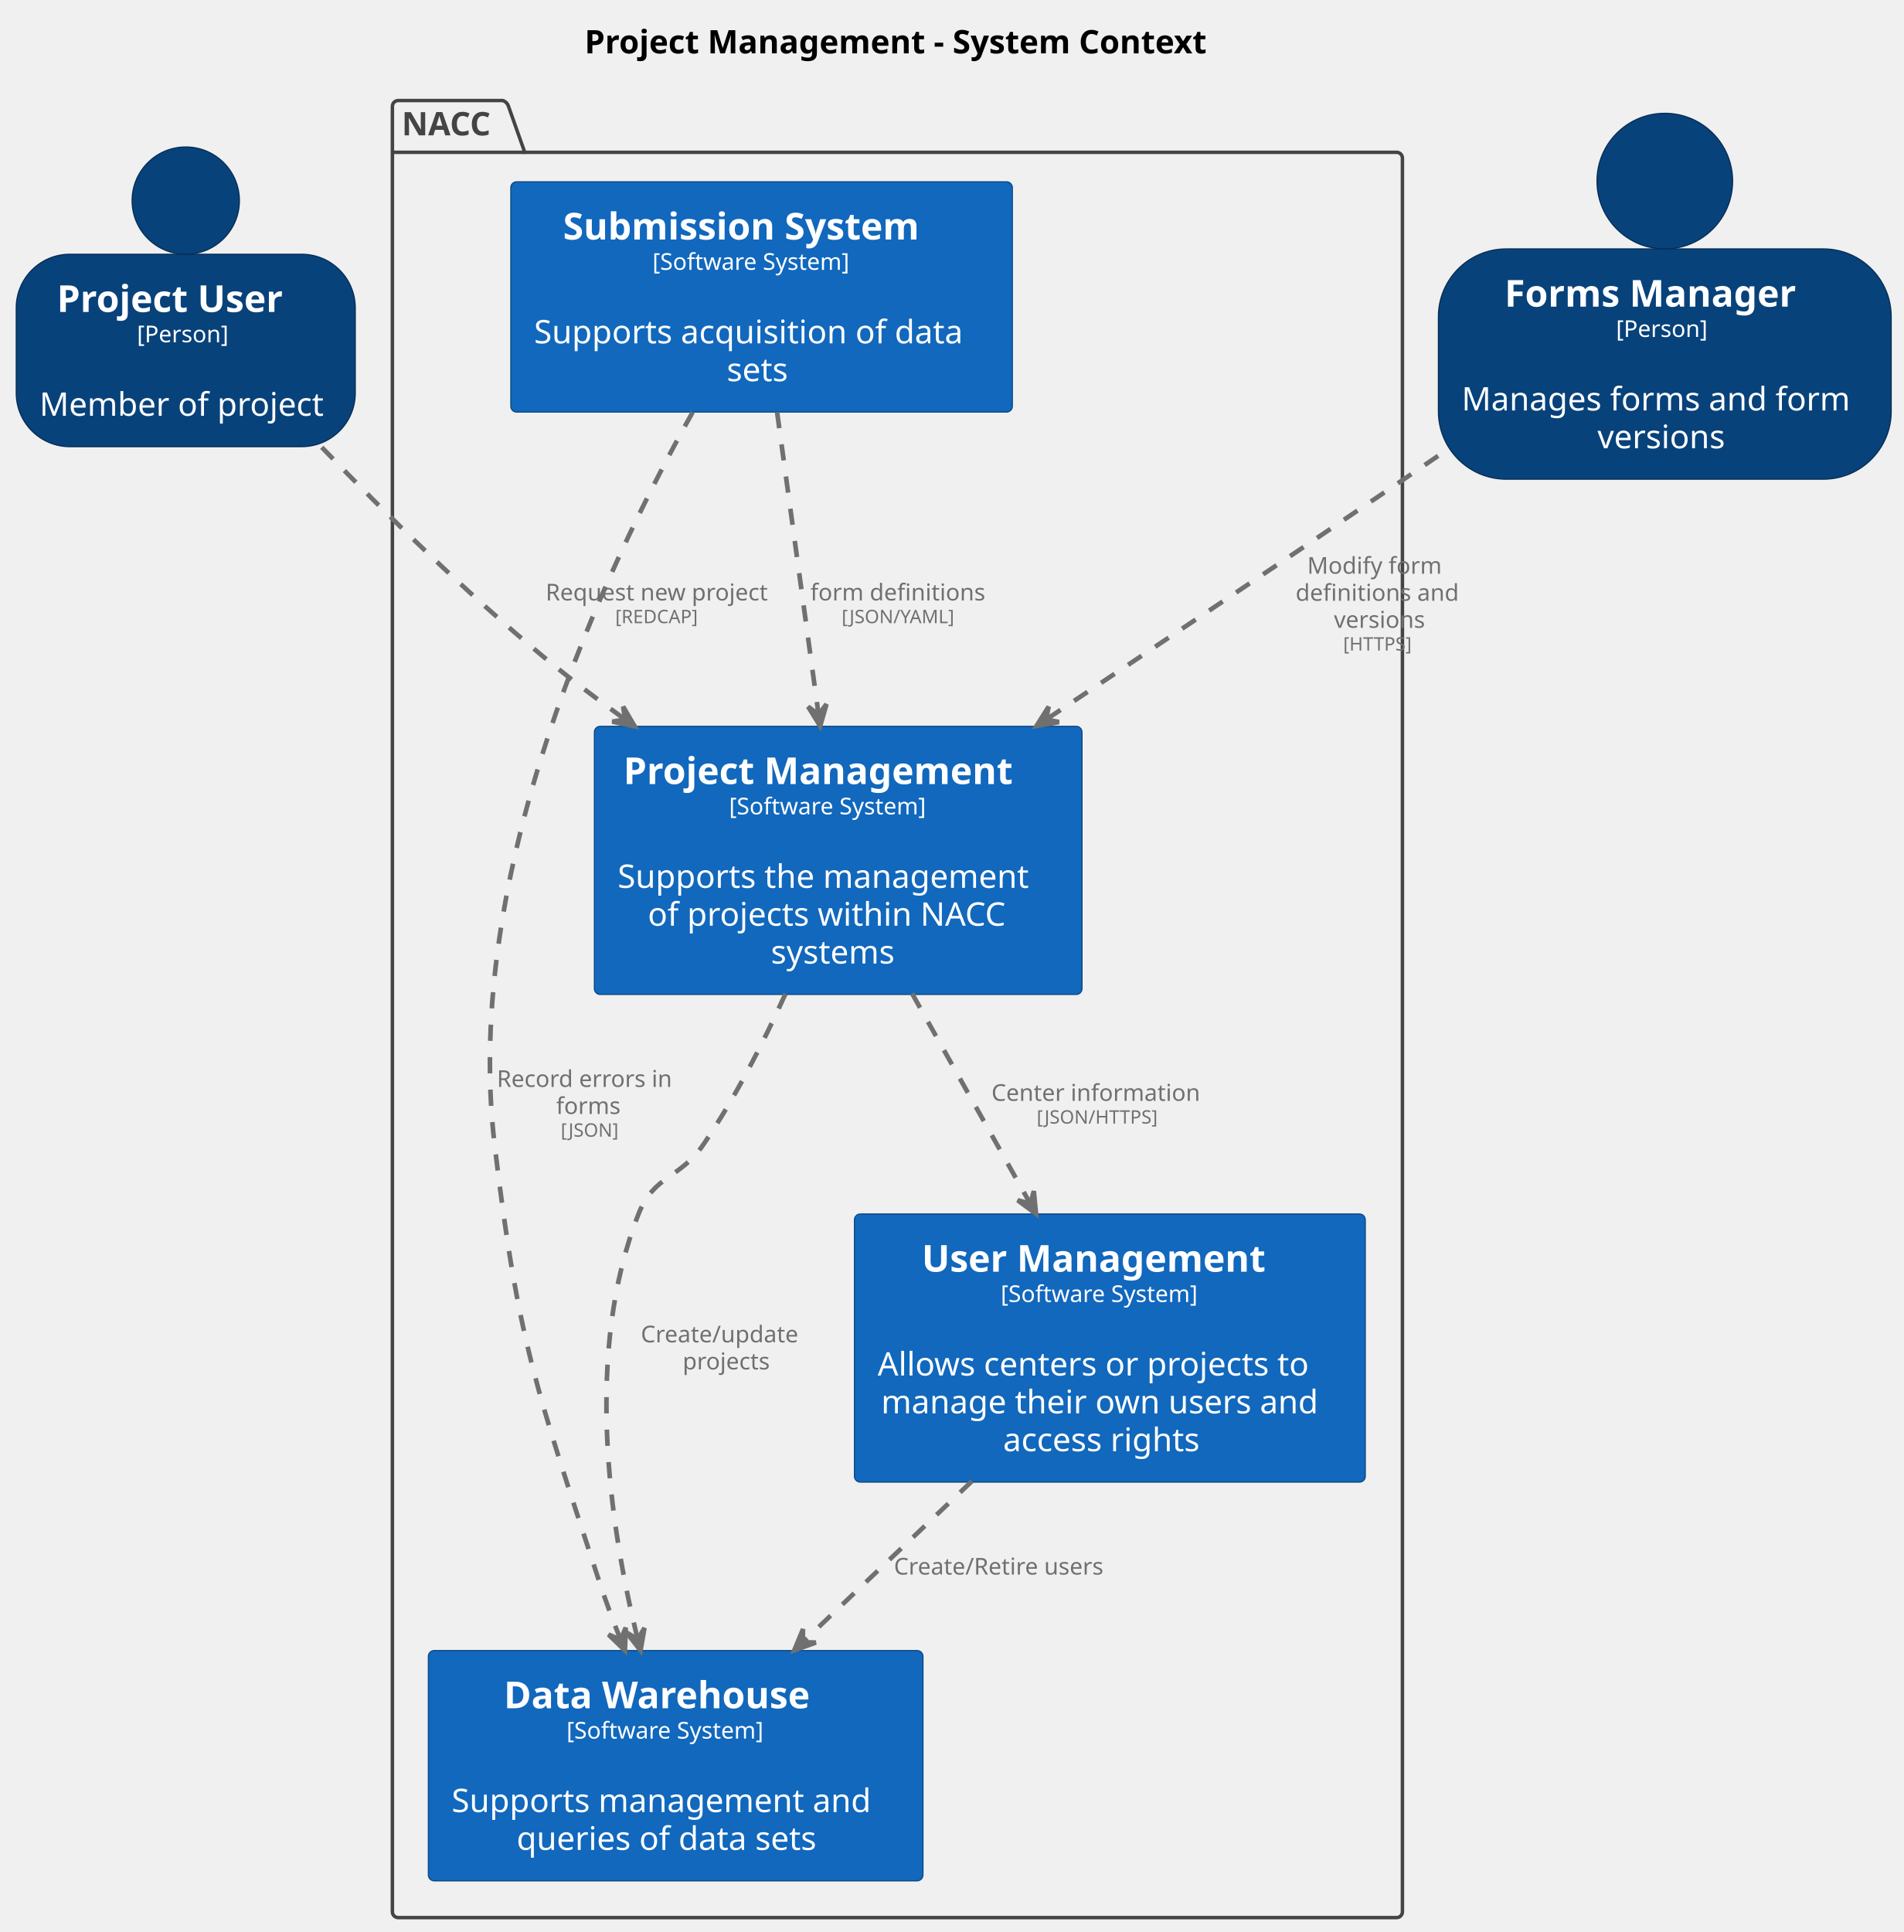
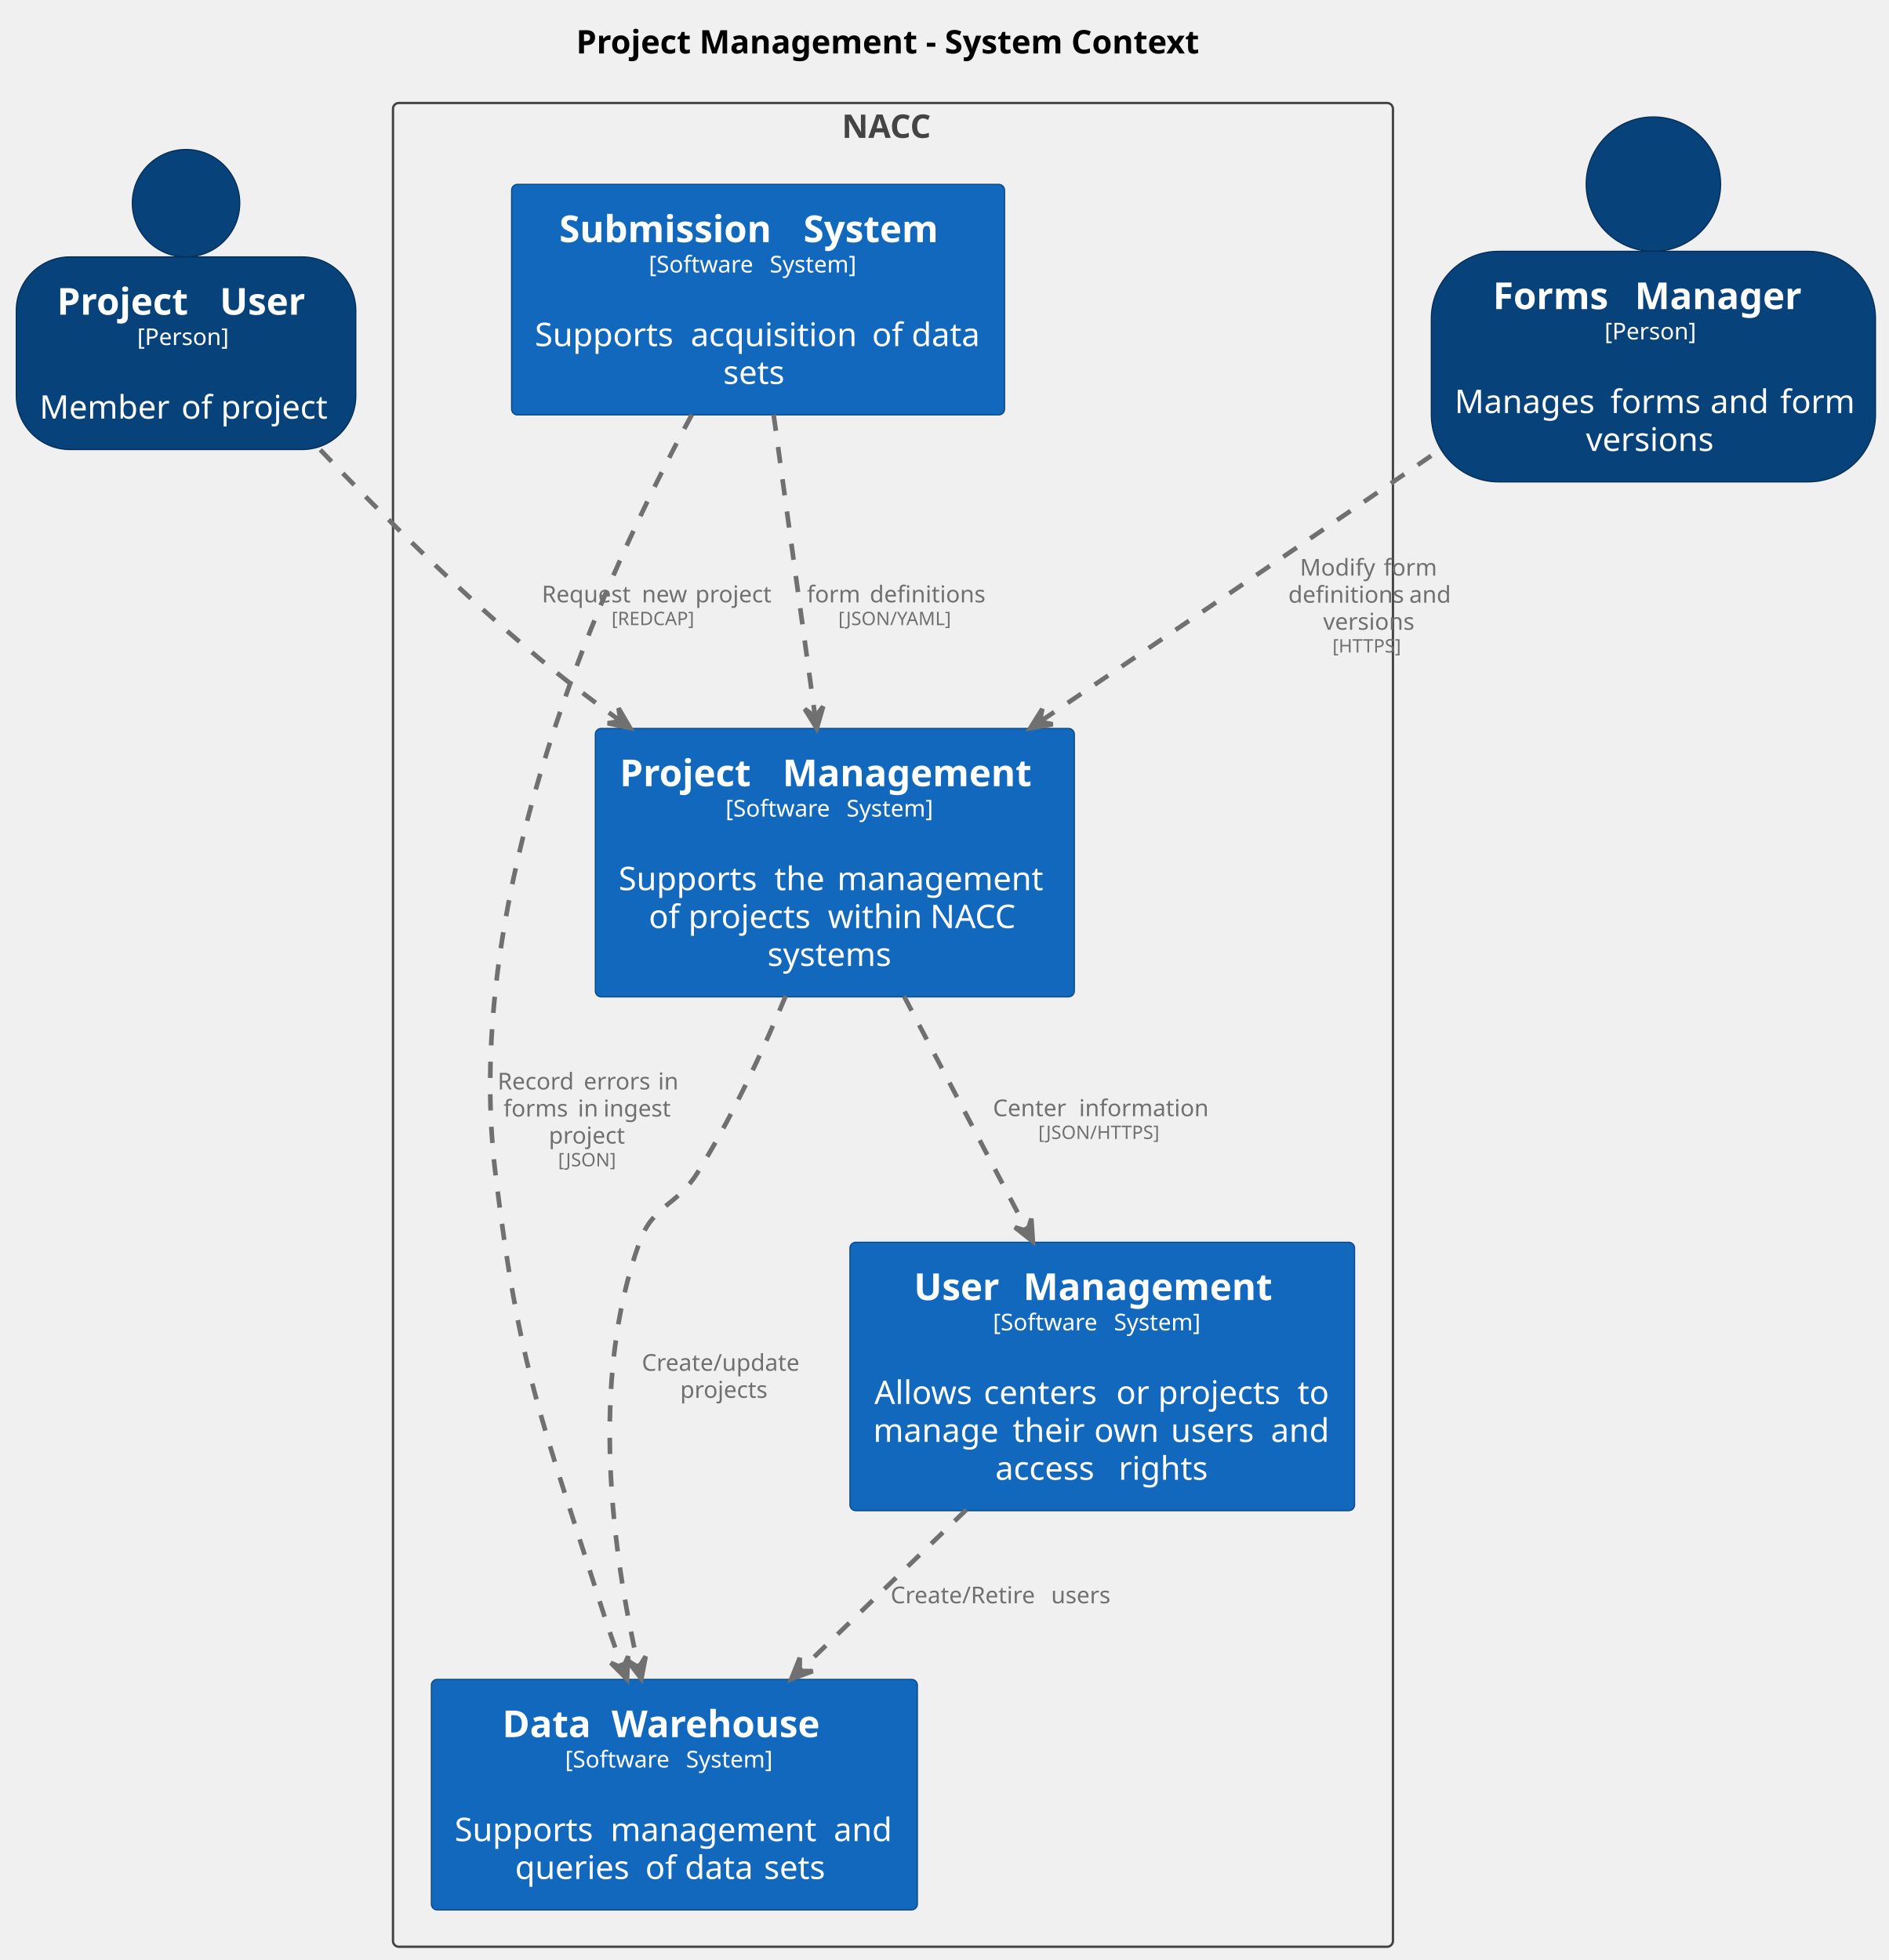
- <svg xmlns="http://www.w3.org/2000/svg" contentStyleType="text/css" height="832px" preserveAspectRatio="none" style="width:820px;height:832px;background:#FFFFFF;" version="1.1" viewBox="0 0 820 832" width="820px" zoomAndPan="magnify">
+ <svg xmlns="http://www.w3.org/2000/svg" contentStyleType="text/css" height="843px" preserveAspectRatio="none" style="width:812px;height:843px;background:#FFFFFF;" version="1.1" viewBox="0 0 812 843" width="812px" zoomAndPan="magnify">
  <defs />
  <g>
-     <rect fill="none" height="26.297" id="_title" style="stroke:none;stroke-width:1.0;" width="313" x="246.75" y="5" />
-     <text fill="#000000" font-family="sans-serif" font-size="14" font-weight="bold" lengthAdjust="spacing" textLength="303" x="251.75" y="22.995">Project Management - System Context</text>
+     <text fill="#000000" font-family="sans-serif" font-size="14" font-weight="bold" lengthAdjust="spacing" textLength="303" x="247.75" y="22.995">Project Management - System Context</text>
    <g id="cluster_NACC">
-       <path d="M171.5,43.297 L216.5,43.297 A3.75,3.75 0 0 1 219,45.797 L226,65.594 L601.5,65.594 A2.5,2.5 0 0 1 604,68.094 L604,823.297 A2.5,2.5 0 0 1 601.5,825.797 L171.5,825.797 A2.5,2.5 0 0 1 169,823.297 L169,45.797 A2.5,2.5 0 0 1 171.5,43.297 " fill="none" style="stroke:#444444;stroke-width:1.5;" />
-       <line style="stroke:#444444;stroke-width:1.5;" x1="169" x2="226" y1="65.594" y2="65.594" />
-       <text fill="#444444" font-family="sans-serif" font-size="14" font-weight="bold" lengthAdjust="spacing" textLength="44" x="173" y="58.292">NACC</text>
+       <rect fill="none" height="793" rx="2.5" ry="2.5" style="stroke:#444444;stroke-width:1.0;" width="430" x="169" y="44.297" />
+       <text fill="#444444" font-family="sans-serif" font-size="14" font-weight="bold" lengthAdjust="spacing" textLength="44" x="362" y="59.292">NACC</text>
    </g>
    <g id="elem_DataWarehouse">
-       <rect fill="#1168BD" height="99.156" rx="2.5" ry="2.5" style="stroke:#0B4884;stroke-width:0.5;" width="213" x="184.5" y="710.797" />
-       <text fill="#FFFFFF" font-family="sans-serif" font-size="16" font-weight="bold" lengthAdjust="spacing" textLength="148" x="217" y="735.648">Data Warehouse</text>
-       <text fill="#FFFFFF" font-family="sans-serif" font-size="10" lengthAdjust="spacing" textLength="94" x="244" y="748.704">[Software System]</text>
-       <text fill="#FFFFFF" font-family="sans-serif" font-size="14" lengthAdjust="spacing" textLength="4" x="289" y="764.058"> </text>
-       <text fill="#FFFFFF" font-family="sans-serif" font-size="14" lengthAdjust="spacing" textLength="189" x="194.5" y="780.355">Supports management and</text>
-       <text fill="#FFFFFF" font-family="sans-serif" font-size="14" lengthAdjust="spacing" textLength="137" x="222.5" y="796.651">queries of data sets</text>
+       <rect fill="#1168BD" height="99.156" rx="2.5" ry="2.5" style="stroke:#0B4884;stroke-width:0.5;" width="209" x="185.5" y="722.297" />
+       <text fill="#FFFFFF" font-family="sans-serif" font-size="16" font-weight="bold" lengthAdjust="spacing" textLength="41" x="216" y="747.148">Data</text>
+       <text fill="#FFFFFF" font-family="sans-serif" font-size="16" font-weight="bold" lengthAdjust="spacing" textLength="6" x="257" y="747.148"> </text>
+       <text fill="#FFFFFF" font-family="sans-serif" font-size="16" font-weight="bold" lengthAdjust="spacing" textLength="101" x="263" y="747.148">Warehouse</text>
+       <text fill="#FFFFFF" font-family="sans-serif" font-size="10" lengthAdjust="spacing" textLength="49" x="243" y="760.204">[Software</text>
+       <text fill="#FFFFFF" font-family="sans-serif" font-size="10" lengthAdjust="spacing" textLength="3" x="292" y="760.204"> </text>
+       <text fill="#FFFFFF" font-family="sans-serif" font-size="10" lengthAdjust="spacing" textLength="42" x="295" y="760.204">System]</text>
+       <text fill="#FFFFFF" font-family="sans-serif" font-size="14" lengthAdjust="spacing" textLength="4" x="288" y="775.558"> </text>
+       <text fill="#FFFFFF" font-family="sans-serif" font-size="14" lengthAdjust="spacing" textLength="63" x="195.5" y="791.855">Supports</text>
+       <text fill="#FFFFFF" font-family="sans-serif" font-size="14" lengthAdjust="spacing" textLength="4" x="258.5" y="791.855"> </text>
+       <text fill="#FFFFFF" font-family="sans-serif" font-size="14" lengthAdjust="spacing" textLength="92" x="262.5" y="791.855">management</text>
+       <text fill="#FFFFFF" font-family="sans-serif" font-size="14" lengthAdjust="spacing" textLength="4" x="354.5" y="791.855"> </text>
+       <text fill="#FFFFFF" font-family="sans-serif" font-size="14" lengthAdjust="spacing" textLength="26" x="358.5" y="791.855">and</text>
+       <text fill="#FFFFFF" font-family="sans-serif" font-size="14" lengthAdjust="spacing" textLength="52" x="221.5" y="808.151">queries</text>
+       <text fill="#FFFFFF" font-family="sans-serif" font-size="14" lengthAdjust="spacing" textLength="4" x="273.5" y="808.151"> </text>
+       <text fill="#FFFFFF" font-family="sans-serif" font-size="14" lengthAdjust="spacing" textLength="13" x="277.5" y="808.151">of</text>
+       <text fill="#FFFFFF" font-family="sans-serif" font-size="14" lengthAdjust="spacing" textLength="4" x="290.5" y="808.151"> </text>
+       <text fill="#FFFFFF" font-family="sans-serif" font-size="14" lengthAdjust="spacing" textLength="30" x="294.5" y="808.151">data</text>
+       <text fill="#FFFFFF" font-family="sans-serif" font-size="14" lengthAdjust="spacing" textLength="4" x="324.5" y="808.151"> </text>
+       <text fill="#FFFFFF" font-family="sans-serif" font-size="14" lengthAdjust="spacing" textLength="30" x="328.5" y="808.151">sets</text>
    </g>
    <g id="elem_UserManagement">
-       <rect fill="#1168BD" height="115.453" rx="2.5" ry="2.5" style="stroke:#0B4884;stroke-width:0.5;" width="220" x="368" y="522.797" />
-       <text fill="#FFFFFF" font-family="sans-serif" font-size="16" font-weight="bold" lengthAdjust="spacing" textLength="162" x="397" y="547.648">User Management</text>
-       <text fill="#FFFFFF" font-family="sans-serif" font-size="10" lengthAdjust="spacing" textLength="94" x="431" y="560.704">[Software System]</text>
-       <text fill="#FFFFFF" font-family="sans-serif" font-size="14" lengthAdjust="spacing" textLength="4" x="476" y="576.058"> </text>
-       <text fill="#FFFFFF" font-family="sans-serif" font-size="14" lengthAdjust="spacing" textLength="196" x="378" y="592.355">Allows centers or projects to</text>
-       <text fill="#FFFFFF" font-family="sans-serif" font-size="14" lengthAdjust="spacing" textLength="197" x="379.5" y="608.651">manage their own users and</text>
-       <text fill="#FFFFFF" font-family="sans-serif" font-size="14" lengthAdjust="spacing" textLength="92" x="432" y="624.948">access rights</text>
+       <rect fill="#1168BD" height="115.453" rx="2.5" ry="2.5" style="stroke:#0B4884;stroke-width:0.5;" width="217" x="365.5" y="534.297" />
+       <text fill="#FFFFFF" font-family="sans-serif" font-size="16" font-weight="bold" lengthAdjust="spacing" textLength="41" x="393" y="559.148">User</text>
+       <text fill="#FFFFFF" font-family="sans-serif" font-size="16" font-weight="bold" lengthAdjust="spacing" textLength="6" x="434" y="559.148"> </text>
+       <text fill="#FFFFFF" font-family="sans-serif" font-size="16" font-weight="bold" lengthAdjust="spacing" textLength="115" x="440" y="559.148">Management</text>
+       <text fill="#FFFFFF" font-family="sans-serif" font-size="10" lengthAdjust="spacing" textLength="49" x="427" y="572.204">[Software</text>
+       <text fill="#FFFFFF" font-family="sans-serif" font-size="10" lengthAdjust="spacing" textLength="3" x="476" y="572.204"> </text>
+       <text fill="#FFFFFF" font-family="sans-serif" font-size="10" lengthAdjust="spacing" textLength="42" x="479" y="572.204">System]</text>
+       <text fill="#FFFFFF" font-family="sans-serif" font-size="14" lengthAdjust="spacing" textLength="4" x="472" y="587.558"> </text>
+       <text fill="#FFFFFF" font-family="sans-serif" font-size="14" lengthAdjust="spacing" textLength="43" x="376" y="603.855">Allows</text>
+       <text fill="#FFFFFF" font-family="sans-serif" font-size="14" lengthAdjust="spacing" textLength="4" x="419" y="603.855"> </text>
+       <text fill="#FFFFFF" font-family="sans-serif" font-size="14" lengthAdjust="spacing" textLength="53" x="423" y="603.855">centers</text>
+       <text fill="#FFFFFF" font-family="sans-serif" font-size="14" lengthAdjust="spacing" textLength="4" x="476" y="603.855"> </text>
+       <text fill="#FFFFFF" font-family="sans-serif" font-size="14" lengthAdjust="spacing" textLength="14" x="480" y="603.855">or</text>
+       <text fill="#FFFFFF" font-family="sans-serif" font-size="14" lengthAdjust="spacing" textLength="4" x="494" y="603.855"> </text>
+       <text fill="#FFFFFF" font-family="sans-serif" font-size="14" lengthAdjust="spacing" textLength="56" x="498" y="603.855">projects</text>
+       <text fill="#FFFFFF" font-family="sans-serif" font-size="14" lengthAdjust="spacing" textLength="4" x="554" y="603.855"> </text>
+       <text fill="#FFFFFF" font-family="sans-serif" font-size="14" lengthAdjust="spacing" textLength="14" x="558" y="603.855">to</text>
+       <text fill="#FFFFFF" font-family="sans-serif" font-size="14" lengthAdjust="spacing" textLength="56" x="375.5" y="620.151">manage</text>
+       <text fill="#FFFFFF" font-family="sans-serif" font-size="14" lengthAdjust="spacing" textLength="4" x="431.5" y="620.151"> </text>
+       <text fill="#FFFFFF" font-family="sans-serif" font-size="14" lengthAdjust="spacing" textLength="31" x="435.5" y="620.151">their</text>
+       <text fill="#FFFFFF" font-family="sans-serif" font-size="14" lengthAdjust="spacing" textLength="4" x="466.5" y="620.151"> </text>
+       <text fill="#FFFFFF" font-family="sans-serif" font-size="14" lengthAdjust="spacing" textLength="29" x="470.5" y="620.151">own</text>
+       <text fill="#FFFFFF" font-family="sans-serif" font-size="14" lengthAdjust="spacing" textLength="4" x="499.5" y="620.151"> </text>
+       <text fill="#FFFFFF" font-family="sans-serif" font-size="14" lengthAdjust="spacing" textLength="39" x="503.5" y="620.151">users</text>
+       <text fill="#FFFFFF" font-family="sans-serif" font-size="14" lengthAdjust="spacing" textLength="4" x="542.5" y="620.151"> </text>
+       <text fill="#FFFFFF" font-family="sans-serif" font-size="14" lengthAdjust="spacing" textLength="26" x="546.5" y="620.151">and</text>
+       <text fill="#FFFFFF" font-family="sans-serif" font-size="14" lengthAdjust="spacing" textLength="49" x="428" y="636.448">access</text>
+       <text fill="#FFFFFF" font-family="sans-serif" font-size="14" lengthAdjust="spacing" textLength="4" x="477" y="636.448"> </text>
+       <text fill="#FFFFFF" font-family="sans-serif" font-size="14" lengthAdjust="spacing" textLength="39" x="481" y="636.448">rights</text>
    </g>
    <g id="elem_ProjectManagement">
-       <rect fill="#1168BD" height="115.453" rx="2.5" ry="2.5" style="stroke:#0B4884;stroke-width:0.5;" width="210" x="256" y="312.797" />
-       <text fill="#FFFFFF" font-family="sans-serif" font-size="16" font-weight="bold" lengthAdjust="spacing" textLength="185" x="268.5" y="337.648">Project Management</text>
-       <text fill="#FFFFFF" font-family="sans-serif" font-size="10" lengthAdjust="spacing" textLength="94" x="314" y="350.704">[Software System]</text>
-       <text fill="#FFFFFF" font-family="sans-serif" font-size="14" lengthAdjust="spacing" textLength="4" x="359" y="366.058"> </text>
-       <text fill="#FFFFFF" font-family="sans-serif" font-size="14" lengthAdjust="spacing" textLength="186" x="266" y="382.354">Supports the management</text>
-       <text fill="#FFFFFF" font-family="sans-serif" font-size="14" lengthAdjust="spacing" textLength="160" x="279" y="398.651">of projects within NACC</text>
-       <text fill="#FFFFFF" font-family="sans-serif" font-size="14" lengthAdjust="spacing" textLength="58" x="332" y="414.948">systems</text>
+       <rect fill="#1168BD" height="115.453" rx="2.5" ry="2.5" style="stroke:#0B4884;stroke-width:0.5;" width="206" x="256" y="313.297" />
+       <text fill="#FFFFFF" font-family="sans-serif" font-size="16" font-weight="bold" lengthAdjust="spacing" textLength="64" x="266.5" y="338.148">Project</text>
+       <text fill="#FFFFFF" font-family="sans-serif" font-size="16" font-weight="bold" lengthAdjust="spacing" textLength="6" x="330.5" y="338.148"> </text>
+       <text fill="#FFFFFF" font-family="sans-serif" font-size="16" font-weight="bold" lengthAdjust="spacing" textLength="115" x="336.5" y="338.148">Management</text>
+       <text fill="#FFFFFF" font-family="sans-serif" font-size="10" lengthAdjust="spacing" textLength="49" x="312" y="351.204">[Software</text>
+       <text fill="#FFFFFF" font-family="sans-serif" font-size="10" lengthAdjust="spacing" textLength="3" x="361" y="351.204"> </text>
+       <text fill="#FFFFFF" font-family="sans-serif" font-size="10" lengthAdjust="spacing" textLength="42" x="364" y="351.204">System]</text>
+       <text fill="#FFFFFF" font-family="sans-serif" font-size="14" lengthAdjust="spacing" textLength="4" x="357" y="366.558"> </text>
+       <text fill="#FFFFFF" font-family="sans-serif" font-size="14" lengthAdjust="spacing" textLength="63" x="266" y="382.854">Supports</text>
+       <text fill="#FFFFFF" font-family="sans-serif" font-size="14" lengthAdjust="spacing" textLength="4" x="329" y="382.854"> </text>
+       <text fill="#FFFFFF" font-family="sans-serif" font-size="14" lengthAdjust="spacing" textLength="23" x="333" y="382.854">the</text>
+       <text fill="#FFFFFF" font-family="sans-serif" font-size="14" lengthAdjust="spacing" textLength="4" x="356" y="382.854"> </text>
+       <text fill="#FFFFFF" font-family="sans-serif" font-size="14" lengthAdjust="spacing" textLength="92" x="360" y="382.854">management</text>
+       <text fill="#FFFFFF" font-family="sans-serif" font-size="14" lengthAdjust="spacing" textLength="13" x="279" y="399.151">of</text>
+       <text fill="#FFFFFF" font-family="sans-serif" font-size="14" lengthAdjust="spacing" textLength="4" x="292" y="399.151"> </text>
+       <text fill="#FFFFFF" font-family="sans-serif" font-size="14" lengthAdjust="spacing" textLength="56" x="296" y="399.151">projects</text>
+       <text fill="#FFFFFF" font-family="sans-serif" font-size="14" lengthAdjust="spacing" textLength="4" x="352" y="399.151"> </text>
+       <text fill="#FFFFFF" font-family="sans-serif" font-size="14" lengthAdjust="spacing" textLength="40" x="356" y="399.151">within</text>
+       <text fill="#FFFFFF" font-family="sans-serif" font-size="14" lengthAdjust="spacing" textLength="4" x="396" y="399.151"> </text>
+       <text fill="#FFFFFF" font-family="sans-serif" font-size="14" lengthAdjust="spacing" textLength="39" x="400" y="399.151">NACC</text>
+       <text fill="#FFFFFF" font-family="sans-serif" font-size="14" lengthAdjust="spacing" textLength="58" x="330" y="415.448">systems</text>
    </g>
    <g id="elem_SubmissionSystem">
-       <rect fill="#1168BD" height="99.156" rx="2.5" ry="2.5" style="stroke:#0B4884;stroke-width:0.5;" width="216" x="220" y="78.297" />
-       <text fill="#FFFFFF" font-family="sans-serif" font-size="16" font-weight="bold" lengthAdjust="spacing" textLength="171" x="242.5" y="103.148">Submission System</text>
-       <text fill="#FFFFFF" font-family="sans-serif" font-size="10" lengthAdjust="spacing" textLength="94" x="281" y="116.204">[Software System]</text>
-       <text fill="#FFFFFF" font-family="sans-serif" font-size="14" lengthAdjust="spacing" textLength="4" x="326" y="131.558"> </text>
-       <text fill="#FFFFFF" font-family="sans-serif" font-size="14" lengthAdjust="spacing" textLength="192" x="230" y="147.855">Supports acquisition of data</text>
-       <text fill="#FFFFFF" font-family="sans-serif" font-size="14" lengthAdjust="spacing" textLength="30" x="313" y="164.151">sets</text>
+       <rect fill="#1168BD" height="99.156" rx="2.5" ry="2.5" style="stroke:#0B4884;stroke-width:0.5;" width="212" x="220" y="79.297" />
+       <text fill="#FFFFFF" font-family="sans-serif" font-size="16" font-weight="bold" lengthAdjust="spacing" textLength="99" x="240.5" y="104.148">Submission</text>
+       <text fill="#FFFFFF" font-family="sans-serif" font-size="16" font-weight="bold" lengthAdjust="spacing" textLength="6" x="339.5" y="104.148"> </text>
+       <text fill="#FFFFFF" font-family="sans-serif" font-size="16" font-weight="bold" lengthAdjust="spacing" textLength="66" x="345.5" y="104.148">System</text>
+       <text fill="#FFFFFF" font-family="sans-serif" font-size="10" lengthAdjust="spacing" textLength="49" x="279" y="117.204">[Software</text>
+       <text fill="#FFFFFF" font-family="sans-serif" font-size="10" lengthAdjust="spacing" textLength="3" x="328" y="117.204"> </text>
+       <text fill="#FFFFFF" font-family="sans-serif" font-size="10" lengthAdjust="spacing" textLength="42" x="331" y="117.204">System]</text>
+       <text fill="#FFFFFF" font-family="sans-serif" font-size="14" lengthAdjust="spacing" textLength="4" x="324" y="132.558"> </text>
+       <text fill="#FFFFFF" font-family="sans-serif" font-size="14" lengthAdjust="spacing" textLength="63" x="230" y="148.855">Supports</text>
+       <text fill="#FFFFFF" font-family="sans-serif" font-size="14" lengthAdjust="spacing" textLength="4" x="293" y="148.855"> </text>
+       <text fill="#FFFFFF" font-family="sans-serif" font-size="14" lengthAdjust="spacing" textLength="74" x="297" y="148.855">acquisition</text>
+       <text fill="#FFFFFF" font-family="sans-serif" font-size="14" lengthAdjust="spacing" textLength="4" x="371" y="148.855"> </text>
+       <text fill="#FFFFFF" font-family="sans-serif" font-size="14" lengthAdjust="spacing" textLength="13" x="375" y="148.855">of</text>
+       <text fill="#FFFFFF" font-family="sans-serif" font-size="14" lengthAdjust="spacing" textLength="4" x="388" y="148.855"> </text>
+       <text fill="#FFFFFF" font-family="sans-serif" font-size="14" lengthAdjust="spacing" textLength="30" x="392" y="148.855">data</text>
+       <text fill="#FFFFFF" font-family="sans-serif" font-size="14" lengthAdjust="spacing" textLength="30" x="311" y="165.151">sets</text>
    </g>
    <g id="elem_ProjectUser">
-       <ellipse cx="80" cy="86.394" fill="#08427B" rx="23.098" ry="23.098" style="stroke:#052E56;stroke-width:0.5;" />
-       <rect fill="#08427B" height="82.859" rx="23.098" ry="23.098" style="stroke:#052E56;stroke-width:0.5;" width="146" x="7" y="109.492" />
-       <text fill="#FFFFFF" font-family="sans-serif" font-size="16" font-weight="bold" lengthAdjust="spacing" textLength="111" x="24.5" y="134.344">Project User</text>
-       <text fill="#FFFFFF" font-family="sans-serif" font-size="10" lengthAdjust="spacing" textLength="42" x="59" y="147.399">[Person]</text>
-       <text fill="#FFFFFF" font-family="sans-serif" font-size="14" lengthAdjust="spacing" textLength="4" x="78" y="162.753"> </text>
-       <text fill="#FFFFFF" font-family="sans-serif" font-size="14" lengthAdjust="spacing" textLength="126" x="17" y="179.05">Member of project</text>
+       <ellipse cx="80" cy="87.394" fill="#08427B" rx="23.098" ry="23.098" style="stroke:#052E56;stroke-width:0.5;" />
+       <rect fill="#08427B" height="82.859" rx="23.098" ry="23.098" style="stroke:#052E56;stroke-width:0.5;" width="146" x="7" y="110.492" />
+       <text fill="#FFFFFF" font-family="sans-serif" font-size="16" font-weight="bold" lengthAdjust="spacing" textLength="64" x="24.5" y="135.344">Project</text>
+       <text fill="#FFFFFF" font-family="sans-serif" font-size="16" font-weight="bold" lengthAdjust="spacing" textLength="6" x="88.5" y="135.344"> </text>
+       <text fill="#FFFFFF" font-family="sans-serif" font-size="16" font-weight="bold" lengthAdjust="spacing" textLength="41" x="94.5" y="135.344">User</text>
+       <text fill="#FFFFFF" font-family="sans-serif" font-size="10" lengthAdjust="spacing" textLength="42" x="59" y="148.399">[Person]</text>
+       <text fill="#FFFFFF" font-family="sans-serif" font-size="14" lengthAdjust="spacing" textLength="4" x="78" y="163.753"> </text>
+       <text fill="#FFFFFF" font-family="sans-serif" font-size="14" lengthAdjust="spacing" textLength="57" x="17" y="180.05">Member</text>
+       <text fill="#FFFFFF" font-family="sans-serif" font-size="14" lengthAdjust="spacing" textLength="4" x="74" y="180.05"> </text>
+       <text fill="#FFFFFF" font-family="sans-serif" font-size="14" lengthAdjust="spacing" textLength="13" x="78" y="180.05">of</text>
+       <text fill="#FFFFFF" font-family="sans-serif" font-size="14" lengthAdjust="spacing" textLength="4" x="91" y="180.05"> </text>
+       <text fill="#FFFFFF" font-family="sans-serif" font-size="14" lengthAdjust="spacing" textLength="48" x="95" y="180.05">project</text>
    </g>
    <g id="elem_FormsManager">
-       <ellipse cx="717" cy="77.998" fill="#08427B" rx="29.201" ry="29.201" style="stroke:#052E56;stroke-width:0.5;" />
-       <rect fill="#08427B" height="99.156" rx="29.201" ry="29.201" style="stroke:#052E56;stroke-width:0.5;" width="195" x="619.5" y="107.199" />
-       <text fill="#FFFFFF" font-family="sans-serif" font-size="16" font-weight="bold" lengthAdjust="spacing" textLength="138" x="648" y="132.05">Forms Manager</text>
-       <text fill="#FFFFFF" font-family="sans-serif" font-size="10" lengthAdjust="spacing" textLength="42" x="696" y="145.106">[Person]</text>
-       <text fill="#FFFFFF" font-family="sans-serif" font-size="14" lengthAdjust="spacing" textLength="4" x="715" y="160.459"> </text>
-       <text fill="#FFFFFF" font-family="sans-serif" font-size="14" lengthAdjust="spacing" textLength="171" x="629.5" y="176.756">Manages forms and form</text>
-       <text fill="#FFFFFF" font-family="sans-serif" font-size="14" lengthAdjust="spacing" textLength="58" x="688" y="193.053">versions</text>
+       <ellipse cx="711" cy="79.197" fill="#08427B" rx="28.9" ry="28.9" style="stroke:#052E56;stroke-width:0.5;" />
+       <rect fill="#08427B" height="99.156" rx="28.9" ry="28.9" style="stroke:#052E56;stroke-width:0.5;" width="191" x="615.5" y="108.097" />
+       <text fill="#FFFFFF" font-family="sans-serif" font-size="16" font-weight="bold" lengthAdjust="spacing" textLength="55" x="642" y="132.948">Forms</text>
+       <text fill="#FFFFFF" font-family="sans-serif" font-size="16" font-weight="bold" lengthAdjust="spacing" textLength="6" x="697" y="132.948"> </text>
+       <text fill="#FFFFFF" font-family="sans-serif" font-size="16" font-weight="bold" lengthAdjust="spacing" textLength="77" x="703" y="132.948">Manager</text>
+       <text fill="#FFFFFF" font-family="sans-serif" font-size="10" lengthAdjust="spacing" textLength="42" x="690" y="146.004">[Person]</text>
+       <text fill="#FFFFFF" font-family="sans-serif" font-size="14" lengthAdjust="spacing" textLength="4" x="709" y="161.357"> </text>
+       <text fill="#FFFFFF" font-family="sans-serif" font-size="14" lengthAdjust="spacing" textLength="63" x="625.5" y="177.654">Manages</text>
+       <text fill="#FFFFFF" font-family="sans-serif" font-size="14" lengthAdjust="spacing" textLength="4" x="688.5" y="177.654"> </text>
+       <text fill="#FFFFFF" font-family="sans-serif" font-size="14" lengthAdjust="spacing" textLength="39" x="692.5" y="177.654">forms</text>
+       <text fill="#FFFFFF" font-family="sans-serif" font-size="14" lengthAdjust="spacing" textLength="4" x="731.5" y="177.654"> </text>
+       <text fill="#FFFFFF" font-family="sans-serif" font-size="14" lengthAdjust="spacing" textLength="26" x="735.5" y="177.654">and</text>
+       <text fill="#FFFFFF" font-family="sans-serif" font-size="14" lengthAdjust="spacing" textLength="4" x="761.5" y="177.654"> </text>
+       <text fill="#FFFFFF" font-family="sans-serif" font-size="14" lengthAdjust="spacing" textLength="31" x="765.5" y="177.654">form</text>
+       <text fill="#FFFFFF" font-family="sans-serif" font-size="14" lengthAdjust="spacing" textLength="58" x="682" y="193.951">versions</text>
    </g>
    <g id="link_ProjectUser_ProjectManagement">
-       <path d="M138.58,192.627 C166.33,221.467 200.66,255.187 234,282.797 C245.08,291.967 257.12,301.117 269.23,309.837 " fill="none" id="ProjectUser-to-ProjectManagement" style="stroke:#707070;stroke-width:2.0;stroke-dasharray:7.0,7.0;" />
-       <polygon fill="#707070" points="273.34,312.777,268.364,304.277,269.279,309.86,263.697,310.775,273.34,312.777" style="stroke:#707070;stroke-width:2.0;" />
-       <text fill="#707070" font-family="sans-serif" font-size="10" lengthAdjust="spacing" textLength="99" x="235" y="258.579">Request new project</text>
-       <text fill="#707070" font-family="sans-serif" font-size="8" lengthAdjust="spacing" textLength="39" x="265" y="268.363">[REDCAP]</text>
+       <path d="M137.73,193.467 C165.11,222.227 198.99,255.827 232,283.297 C242.96,292.417 254.88,301.507 266.88,310.167 " fill="none" id="ProjectUser-to-ProjectManagement" style="stroke:#707070;stroke-width:2.0;stroke-dasharray:7.0,7.0;" />
+       <polygon fill="#707070" points="270.96,313.087,265.984,304.587,266.899,310.17,261.317,311.085,270.96,313.087" style="stroke:#707070;stroke-width:2.0;" />
+       <text fill="#707070" font-family="sans-serif" font-size="10" lengthAdjust="spacing" textLength="40" x="233" y="259.079">Request</text>
+       <text fill="#707070" font-family="sans-serif" font-size="10" lengthAdjust="spacing" textLength="3" x="273" y="259.079"> </text>
+       <text fill="#707070" font-family="sans-serif" font-size="10" lengthAdjust="spacing" textLength="20" x="276" y="259.079">new</text>
+       <text fill="#707070" font-family="sans-serif" font-size="10" lengthAdjust="spacing" textLength="3" x="296" y="259.079"> </text>
+       <text fill="#707070" font-family="sans-serif" font-size="10" lengthAdjust="spacing" textLength="33" x="299" y="259.079">project</text>
+       <text fill="#707070" font-family="sans-serif" font-size="8" lengthAdjust="spacing" textLength="39" x="263" y="268.863">[REDCAP]</text>
    </g>
    <g id="link_FormsManager_ProjectManagement">
-       <path d="M619.37,196.317 C614.18,199.867 609.03,203.377 604,206.797 C553.47,241.127 496.74,279.097 450.8,309.697 " fill="none" id="FormsManager-to-ProjectManagement" style="stroke:#707070;stroke-width:2.0;stroke-dasharray:7.0,7.0;" />
-       <polygon fill="#707070" points="446.39,312.637,456.093,310.95,450.544,309.853,451.64,304.304,446.39,312.637" style="stroke:#707070;stroke-width:2.0;" />
-       <text fill="#707070" font-family="sans-serif" font-size="10" lengthAdjust="spacing" textLength="60" x="563" y="247.079">Modify form</text>
-       <text fill="#707070" font-family="sans-serif" font-size="10" lengthAdjust="spacing" textLength="70" x="558" y="258.72">definitions and</text>
-       <text fill="#707070" font-family="sans-serif" font-size="10" lengthAdjust="spacing" textLength="40" x="574.5" y="270.36">versions</text>
-       <text fill="#707070" font-family="sans-serif" font-size="8" lengthAdjust="spacing" textLength="32" x="578.5" y="280.144">[HTTPS]</text>
+       <path d="M615.42,196.027 C609.87,199.847 604.37,203.627 599,207.297 C548.92,241.577 492.76,279.627 447.36,310.287 " fill="none" id="FormsManager-to-ProjectManagement" style="stroke:#707070;stroke-width:2.0;stroke-dasharray:7.0,7.0;" />
+       <polygon fill="#707070" points="443,313.227,452.697,311.501,447.143,310.427,448.217,304.873,443,313.227" style="stroke:#707070;stroke-width:2.0;" />
+       <text fill="#707070" font-family="sans-serif" font-size="10" lengthAdjust="spacing" textLength="33" x="559" y="247.579">Modify</text>
+       <text fill="#707070" font-family="sans-serif" font-size="10" lengthAdjust="spacing" textLength="3" x="592" y="247.579"> </text>
+       <text fill="#707070" font-family="sans-serif" font-size="10" lengthAdjust="spacing" textLength="24" x="595" y="247.579">form</text>
+       <text fill="#707070" font-family="sans-serif" font-size="10" lengthAdjust="spacing" textLength="49" x="554" y="259.22">definitions</text>
+       <text fill="#707070" font-family="sans-serif" font-size="10" lengthAdjust="spacing" textLength="3" x="603" y="259.22"> </text>
+       <text fill="#707070" font-family="sans-serif" font-size="10" lengthAdjust="spacing" textLength="18" x="606" y="259.22">and</text>
+       <text fill="#707070" font-family="sans-serif" font-size="10" lengthAdjust="spacing" textLength="40" x="569" y="270.86">versions</text>
+       <text fill="#707070" font-family="sans-serif" font-size="8" lengthAdjust="spacing" textLength="32" x="573" y="280.644">[HTTPS]</text>
    </g>
    <g id="link_UserManagement_DataWarehouse">
-       <path d="M418.58,637.857 C395.23,660.087 368.59,685.437 345.72,707.207 " fill="none" id="UserManagement-to-DataWarehouse" style="stroke:#707070;stroke-width:2.0;stroke-dasharray:7.0,7.0;" />
-       <polygon fill="#707070" points="342.09,710.667,351.365,707.356,345.71,707.218,345.848,701.563,342.09,710.667" style="stroke:#707070;stroke-width:2.0;" />
-       <text fill="#707070" font-family="sans-serif" font-size="10" lengthAdjust="spacing" textLength="95" x="385" y="678.079">Create/Retire users</text>
+       <path d="M415.53,649.357 C392.65,671.497 366.56,696.727 344.12,718.437 " fill="none" id="UserManagement-to-DataWarehouse" style="stroke:#707070;stroke-width:2.0;stroke-dasharray:7.0,7.0;" />
+       <polygon fill="#707070" points="340.27,722.167,349.512,718.762,343.855,718.682,343.935,713.025,340.27,722.167" style="stroke:#707070;stroke-width:2.0;" />
+       <text fill="#707070" font-family="sans-serif" font-size="10" lengthAdjust="spacing" textLength="66" x="383" y="689.579">Create/Retire</text>
+       <text fill="#707070" font-family="sans-serif" font-size="10" lengthAdjust="spacing" textLength="3" x="449" y="689.579"> </text>
+       <text fill="#707070" font-family="sans-serif" font-size="10" lengthAdjust="spacing" textLength="26" x="452" y="689.579">users</text>
    </g>
    <g id="link_ProjectManagement_UserManagement">
-       <path d="M392.82,427.857 C408.55,455.837 427.57,489.637 443.64,518.207 " fill="none" id="ProjectManagement-to-UserManagement" style="stroke:#707070;stroke-width:2.0;stroke-dasharray:7.0,7.0;" />
-       <polygon fill="#707070" points="446.19,522.747,445.253,512.943,443.734,518.392,438.285,516.872,446.19,522.747" style="stroke:#707070;stroke-width:2.0;" />
-       <text fill="#707070" font-family="sans-serif" font-size="10" lengthAdjust="spacing" textLength="93" x="427" y="474.079">Center information</text>
-       <text fill="#707070" font-family="sans-serif" font-size="8" lengthAdjust="spacing" textLength="54" x="446.5" y="483.863">[JSON/HTTPS]</text>
+       <path d="M388.76,428.477 C405,459.407 425.12,497.717 441.74,529.357 " fill="none" id="ProjectManagement-to-UserManagement" style="stroke:#707070;stroke-width:2.0;stroke-dasharray:7.0,7.0;" />
+       <polygon fill="#707070" points="444.16,533.967,443.499,524.14,441.827,529.544,436.423,527.873,444.16,533.967" style="stroke:#707070;stroke-width:2.0;" />
+       <text fill="#707070" font-family="sans-serif" font-size="10" lengthAdjust="spacing" textLength="34" x="427" y="480.079">Center</text>
+       <text fill="#707070" font-family="sans-serif" font-size="10" lengthAdjust="spacing" textLength="3" x="461" y="480.079"> </text>
+       <text fill="#707070" font-family="sans-serif" font-size="10" lengthAdjust="spacing" textLength="56" x="464" y="480.079">information</text>
+       <text fill="#707070" font-family="sans-serif" font-size="8" lengthAdjust="spacing" textLength="54" x="446.5" y="489.863">[JSON/HTTPS]</text>
    </g>
    <g id="link_ProjectManagement_DataWarehouse">
-       <path d="M338.28,427.997 C328.71,449.117 316.62,472.807 303,492.797 C292.73,507.867 281.69,505.827 275,522.797 C251.58,582.207 262.43,656.487 274.61,705.777 " fill="none" id="ProjectManagement-to-DataWarehouse" style="stroke:#707070;stroke-width:2.0;stroke-dasharray:7.0,7.0;" />
-       <polygon fill="#707070" points="275.87,710.767,277.561,701.064,274.654,705.917,269.801,703.01,275.87,710.767" style="stroke:#707070;stroke-width:2.0;" />
-       <text fill="#707070" font-family="sans-serif" font-size="10" lengthAdjust="spacing" textLength="71" x="276" y="578.079">Create/update</text>
-       <text fill="#707070" font-family="sans-serif" font-size="10" lengthAdjust="spacing" textLength="38" x="294" y="589.72">projects</text>
+       <path d="M337.87,428.327 C327.83,452.507 314.77,480.567 300,504.297 C290.83,519.027 280.91,517.977 275,534.297 C253.34,594.137 263.33,668.007 274.63,717.107 " fill="none" id="ProjectManagement-to-DataWarehouse" style="stroke:#707070;stroke-width:2.0;stroke-dasharray:7.0,7.0;" />
+       <polygon fill="#707070" points="275.8,722.077,277.639,712.401,274.658,717.209,269.85,714.228,275.8,722.077" style="stroke:#707070;stroke-width:2.0;" />
+       <text fill="#707070" font-family="sans-serif" font-size="10" lengthAdjust="spacing" textLength="71" x="276" y="589.579">Create/update</text>
+       <text fill="#707070" font-family="sans-serif" font-size="10" lengthAdjust="spacing" textLength="38" x="292.5" y="601.22">projects</text>
    </g>
    <g id="link_SubmissionSystem_DataWarehouse">
-       <path d="M298.3,177.527 C259.83,246.157 199.21,375.977 213,492.797 C223.07,578.117 231.26,599.147 258,680.797 C260.67,688.937 263.82,697.427 267.1,705.667 " fill="none" id="SubmissionSystem-to-DataWarehouse" style="stroke:#707070;stroke-width:2.0;stroke-dasharray:7.0,7.0;" />
-       <polygon fill="#707070" points="269.15,710.767,269.495,700.924,267.281,706.129,262.075,703.915,269.15,710.767" style="stroke:#707070;stroke-width:2.0;" />
-       <text fill="#707070" font-family="sans-serif" font-size="10" lengthAdjust="spacing" textLength="77" x="214" y="468.079">Record errors in</text>
-       <text fill="#707070" font-family="sans-serif" font-size="10" lengthAdjust="spacing" textLength="29" x="239.5" y="479.72">forms</text>
-       <text fill="#707070" font-family="sans-serif" font-size="8" lengthAdjust="spacing" textLength="25" x="241.5" y="489.504">[JSON]</text>
+       <path d="M297.53,178.297 C259.49,248.597 198.45,383.607 213,504.297 C223.3,589.697 232.92,610.327 259,692.297 C261.58,700.387 264.57,708.847 267.67,717.077 " fill="none" id="SubmissionSystem-to-DataWarehouse" style="stroke:#707070;stroke-width:2.0;stroke-dasharray:7.0,7.0;" />
+       <polygon fill="#707070" points="269.61,722.177,270.133,712.342,267.825,717.506,262.66,715.198,269.61,722.177" style="stroke:#707070;stroke-width:2.0;" />
+       <text fill="#707070" font-family="sans-serif" font-size="10" lengthAdjust="spacing" textLength="34" x="214" y="468.579">Record</text>
+       <text fill="#707070" font-family="sans-serif" font-size="10" lengthAdjust="spacing" textLength="3" x="248" y="468.579"> </text>
+       <text fill="#707070" font-family="sans-serif" font-size="10" lengthAdjust="spacing" textLength="29" x="251" y="468.579">errors</text>
+       <text fill="#707070" font-family="sans-serif" font-size="10" lengthAdjust="spacing" textLength="3" x="280" y="468.579"> </text>
+       <text fill="#707070" font-family="sans-serif" font-size="10" lengthAdjust="spacing" textLength="8" x="283" y="468.579">in</text>
+       <text fill="#707070" font-family="sans-serif" font-size="10" lengthAdjust="spacing" textLength="29" x="216.5" y="480.22">forms</text>
+       <text fill="#707070" font-family="sans-serif" font-size="10" lengthAdjust="spacing" textLength="3" x="245.5" y="480.22"> </text>
+       <text fill="#707070" font-family="sans-serif" font-size="10" lengthAdjust="spacing" textLength="8" x="248.5" y="480.22">in</text>
+       <text fill="#707070" font-family="sans-serif" font-size="10" lengthAdjust="spacing" textLength="3" x="256.5" y="480.22"> </text>
+       <text fill="#707070" font-family="sans-serif" font-size="10" lengthAdjust="spacing" textLength="29" x="259.5" y="480.22">ingest</text>
+       <text fill="#707070" font-family="sans-serif" font-size="10" lengthAdjust="spacing" textLength="33" x="236" y="491.86">project</text>
+       <text fill="#707070" font-family="sans-serif" font-size="8" lengthAdjust="spacing" textLength="25" x="240" y="501.644">[JSON]</text>
    </g>
    <g id="link_SubmissionSystem_ProjectManagement">
-       <path d="M334.68,177.467 C339.81,214.907 346.95,266.897 352.49,307.307 " fill="none" id="SubmissionSystem-to-ProjectManagement" style="stroke:#707070;stroke-width:2.0;stroke-dasharray:7.0,7.0;" />
-       <polygon fill="#707070" points="353.23,312.677,355.959,303.214,352.545,307.724,348.034,304.31,353.23,312.677" style="stroke:#707070;stroke-width:2.0;" />
-       <text fill="#707070" font-family="sans-serif" font-size="10" lengthAdjust="spacing" textLength="76" x="349" y="258.579">form definitions</text>
-       <text fill="#707070" font-family="sans-serif" font-size="8" lengthAdjust="spacing" textLength="49" x="362.5" y="268.363">[JSON/YAML]</text>
+       <path d="M332.68,178.367 C337.81,215.727 344.95,267.607 350.49,307.937 " fill="none" id="SubmissionSystem-to-ProjectManagement" style="stroke:#707070;stroke-width:2.0;stroke-dasharray:7.0,7.0;" />
+       <polygon fill="#707070" points="351.23,313.297,353.982,303.84,350.557,308.342,346.055,304.917,351.23,313.297" style="stroke:#707070;stroke-width:2.0;" />
+       <text fill="#707070" font-family="sans-serif" font-size="10" lengthAdjust="spacing" textLength="24" x="347" y="259.079">form</text>
+       <text fill="#707070" font-family="sans-serif" font-size="10" lengthAdjust="spacing" textLength="3" x="371" y="259.079"> </text>
+       <text fill="#707070" font-family="sans-serif" font-size="10" lengthAdjust="spacing" textLength="49" x="374" y="259.079">definitions</text>
+       <text fill="#707070" font-family="sans-serif" font-size="8" lengthAdjust="spacing" textLength="49" x="360.5" y="268.863">[JSON/YAML]</text>
    </g>
  </g>
</svg>
